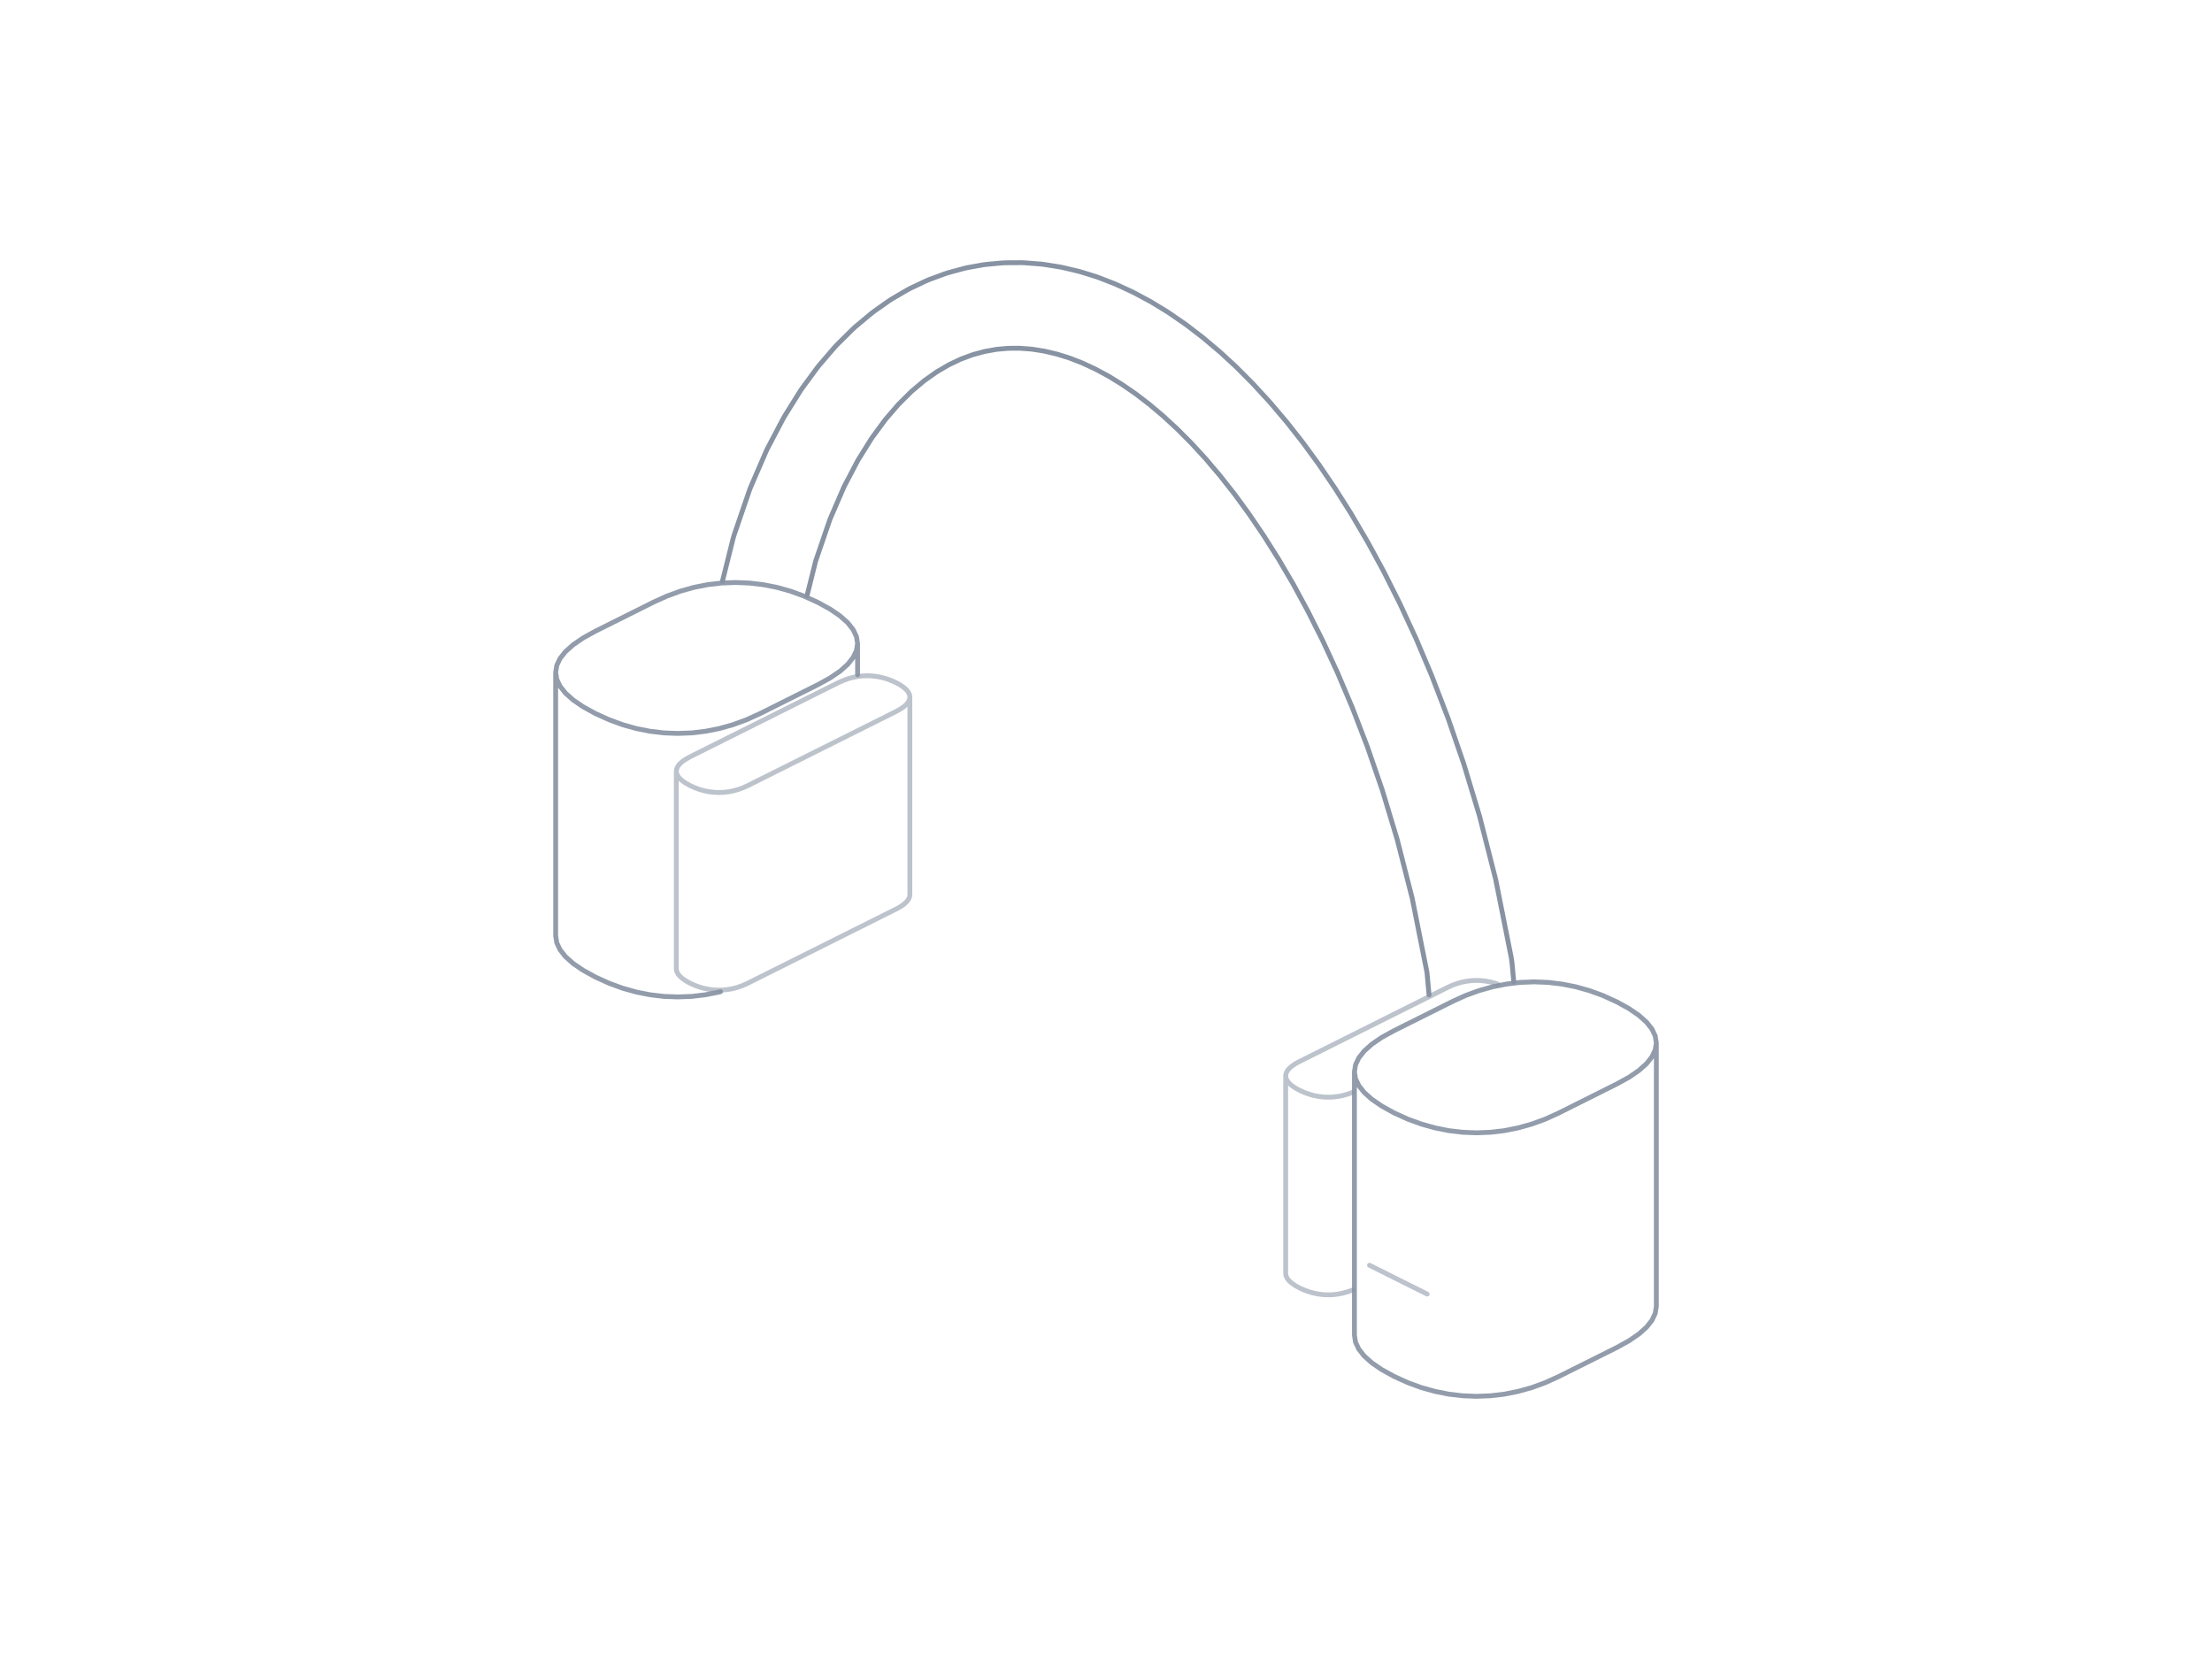
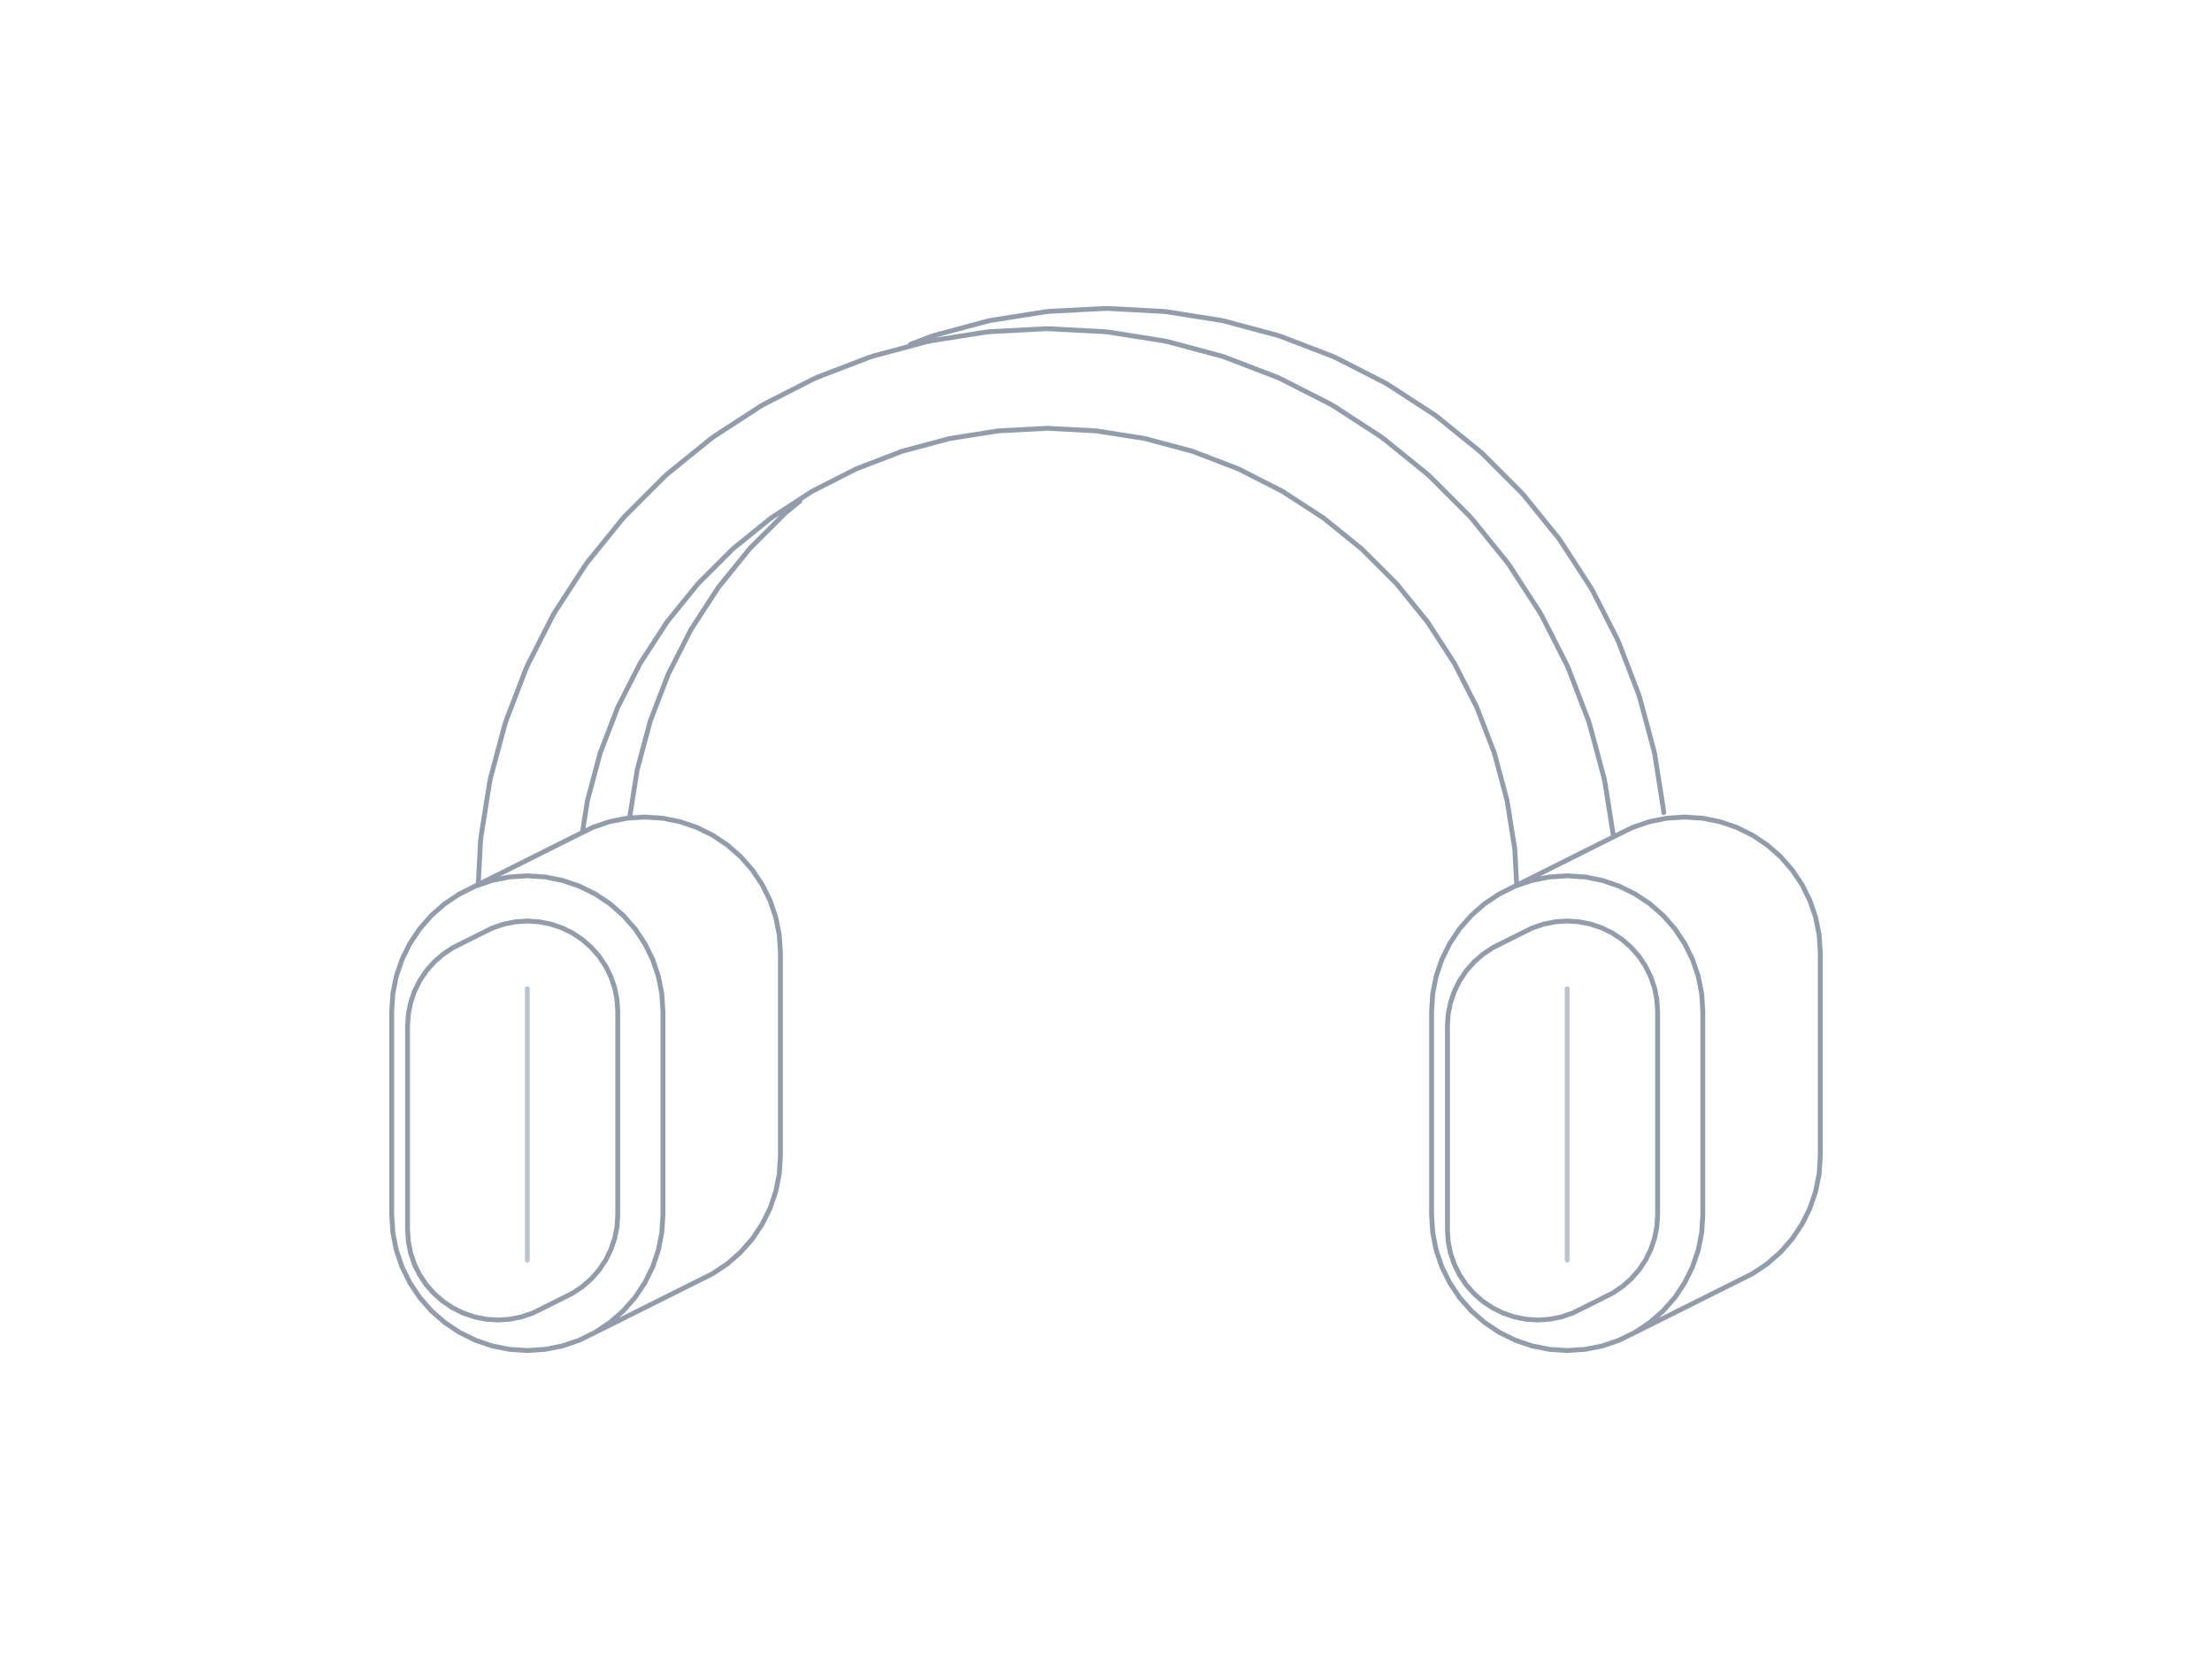
<svg xmlns="http://www.w3.org/2000/svg" viewBox="0 0 480 360" role="img" color="#8792a2" fill="none" stroke="currentColor" stroke-width="1.05" stroke-linecap="round" stroke-linejoin="round">
-   <path vector-effect="non-scaling-stroke" stroke-opacity=".55" d="M188.18,146.63 187.12,146.68 186.06,146.80 185.01,147.01 183.97,147.30 182.94,147.68 181.93,148.13 149.75,164.22 148.84,164.73 148.09,165.24 147.51,165.76 147.09,166.29 146.84,166.81 146.76,167.35 146.76,210.23 146.84,210.76 147.09,211.29 147.51,211.82 148.09,212.34 148.84,212.85 149.75,213.36 149.77,213.36 150.78,213.82 151.80,214.19 152.84,214.49 153.90,214.69 154.95,214.82 156.02,214.86 157.08,214.82 158.13,214.69 159.19,214.49 160.23,214.19 161.25,213.82 162.26,213.36 194.44,197.27 195.36,196.77 196.11,196.26 196.69,195.73 197.11,195.21 197.36,194.68 197.44,194.15 197.44,151.26 197.36,150.73 197.11,150.20 196.69,149.68 196.11,149.16 195.36,148.64 194.44,148.14 194.43,148.13 193.42,147.68 192.39,147.30 191.35,147.01 190.30,146.80 189.24,146.68 188.18,146.63 M197.44,151.26 197.36,151.79 197.11,152.32 196.69,152.85 196.11,153.37 195.36,153.88 194.44,154.39 162.26,170.48 161.25,170.93 160.23,171.31 159.19,171.60 158.13,171.81 157.08,171.93 156.02,171.98 154.95,171.93 153.90,171.81 152.84,171.60 151.80,171.31 150.78,170.93 149.77,170.48 149.75,170.47 148.84,169.96 148.09,169.45 147.51,168.93 147.09,168.41 146.84,167.88 146.76,167.35 M320.41,212.75 319.35,212.79 318.29,212.92 317.24,213.12 316.20,213.42 315.17,213.79 314.16,214.25 281.99,230.34 281.07,230.84 280.32,231.36 279.74,231.88 279.32,232.40 279.07,232.93 278.99,233.46 278.99,276.35 279.07,276.88 279.32,277.41 279.74,277.93 280.32,278.45 281.07,278.97 281.99,279.47 282.00,279.48 283.01,279.94 284.03,280.31 285.08,280.60 286.13,280.81 287.18,280.94 288.25,280.98 289.31,280.94 290.37,280.81 291.42,280.60 292.46,280.31 293.48,279.94 293.56,279.90 M325.00,213.55 324.62,213.42 323.58,213.12 322.53,212.92 321.47,212.79 320.41,212.75 M293.56,237.02 293.48,237.05 292.46,237.42 291.42,237.72 290.37,237.92 289.31,238.05 288.25,238.09 287.18,238.05 286.13,237.92 285.08,237.72 284.03,237.42 283.01,237.05 282.00,236.59 281.99,236.59 281.07,236.08 280.32,235.57 279.74,235.05 279.32,234.52 279.07,233.99 278.99,233.46 M297.18,274.56 309.69,280.81" />
-   <path vector-effect="non-scaling-stroke" stroke-opacity=".9" d="M159.59,126.40 156.57,126.52 153.56,126.87 150.57,127.46 147.62,128.29 144.70,129.36 141.83,130.66 129.10,137.02 126.50,138.46 124.37,139.92 122.71,141.40 121.53,142.89 120.82,144.39 120.58,145.90 120.58,203.08 120.82,204.59 121.53,206.10 122.71,207.59 124.37,209.07 126.50,210.53 129.10,211.96 129.32,212.07 132.19,213.37 135.11,214.44 138.07,215.27 141.05,215.86 144.06,216.22 147.08,216.33 150.10,216.22 153.11,215.86 156.09,215.27 156.35,215.20 M186.09,146.44 186.09,139.65 185.85,138.14 185.14,136.64 183.96,135.14 182.30,133.66 180.17,132.20 177.57,130.77 177.35,130.66 174.48,129.36 171.56,128.29 168.60,127.46 165.61,126.87 162.61,126.52 159.59,126.40 M186.09,139.65 185.85,141.16 185.14,142.66 183.96,144.16 182.30,145.64 180.17,147.09 177.57,148.53 164.84,154.89 161.97,156.19 159.05,157.26 156.09,158.09 153.11,158.68 150.10,159.04 147.08,159.15 144.06,159.04 141.05,158.68 138.07,158.09 135.11,157.26 132.19,156.19 129.32,154.89 129.10,154.78 126.50,153.35 124.37,151.89 122.71,150.41 121.53,148.92 120.82,147.41 120.58,145.90 M332.92,213.06 329.90,213.18 326.89,213.54 323.91,214.13 320.95,214.96 318.03,216.02 315.16,217.33 302.43,223.69 299.83,225.12 297.70,226.58 296.04,228.06 294.86,229.55 294.15,231.06 293.91,232.57 293.91,289.75 294.15,291.26 294.86,292.76 296.04,294.26 297.70,295.74 299.83,297.20 302.43,298.63 302.65,298.74 305.52,300.04 308.44,301.11 311.40,301.93 314.39,302.53 317.39,302.88 320.41,303.00 323.43,302.88 326.44,302.53 329.43,301.93 332.38,301.11 335.30,300.04 338.17,298.74 350.90,292.38 353.50,290.94 355.63,289.48 357.29,288.00 358.47,286.51 359.18,285.00 359.42,283.49 359.42,226.31 359.18,224.80 358.47,223.30 357.29,221.81 355.63,220.33 353.50,218.87 350.90,217.43 350.68,217.33 347.81,216.02 344.89,214.96 341.93,214.13 338.95,213.54 335.94,213.18 332.92,213.06 M359.42,226.31 359.18,227.82 358.47,229.33 357.29,230.82 355.63,232.30 353.50,233.76 350.90,235.19 338.17,241.56 335.30,242.86 332.38,243.92 329.43,244.75 326.44,245.35 323.43,245.70 320.41,245.82 317.39,245.70 314.39,245.35 311.40,244.75 308.44,243.92 305.52,242.86 302.65,241.56 302.43,241.45 299.83,240.01 297.70,238.55 296.04,237.07 294.86,235.58 294.15,234.08 293.91,232.57" />
-   <path vector-effect="non-scaling-stroke" stroke-opacity="1" d="M175.12,129.27 176.99,121.77 180.09,112.71 183.16,105.61 186.19,99.84 189.17,95.06 192.10,91.07 194.98,87.73 197.80,84.93 200.56,82.61 203.26,80.70 205.92,79.15 208.53,77.91 211.11,76.96 213.66,76.27 216.22,75.81 218.77,75.58 221.35,75.57 223.96,75.77 226.60,76.19 229.29,76.82 232.03,77.67 234.81,78.75 237.64,80.06 240.51,81.60 243.43,83.39 246.38,85.42 249.37,87.71 252.39,90.26 255.45,93.08 258.53,96.17 261.63,99.55 264.75,103.23 267.89,107.22 271.05,111.55 274.22,116.22 277.41,121.27 280.61,126.72 283.81,132.63 287.03,139.03 290.25,146.00 293.48,153.63 296.72,162.06 299.96,171.47 303.20,182.21 306.44,194.90 309.65,211.00 310.10,215.89 M328.48,213.00 328.09,208.81 327.95,207.85 324.60,191.03 324.49,190.55 321.14,177.42 321.04,177.04 317.69,165.94 317.58,165.60 314.23,155.86 314.11,155.55 310.76,146.83 310.65,146.54 307.30,138.62 307.17,138.34 303.82,131.10 303.69,130.83 300.34,124.16 300.20,123.89 296.85,117.73 296.70,117.47 293.35,111.75 293.20,111.49 289.84,106.18 289.67,105.92 286.32,100.98 286.14,100.72 282.79,96.13 282.59,95.87 279.24,91.61 279.02,91.35 275.67,87.40 275.43,87.13 272.08,83.48 271.82,83.21 268.47,79.84 268.19,79.56 264.84,76.47 264.52,76.20 261.17,73.37 260.83,73.10 257.48,70.53 257.10,70.26 253.75,67.95 253.34,67.68 249.99,65.63 249.53,65.37 246.18,63.57 245.68,63.32 242.33,61.77 241.79,61.54 238.44,60.24 237.85,60.03 234.50,58.99 233.86,58.82 230.51,58.03 229.82,57.90 226.47,57.37 225.75,57.29 222.40,57.03 221.64,57.00 218.29,57.02 217.50,57.05 214.15,57.36 213.35,57.46 210.00,58.06 209.21,58.24 205.86,59.15 205.07,59.40 201.72,60.63 200.96,60.95 197.61,62.53 196.89,62.91 193.54,64.87 192.87,65.30 189.52,67.67 188.91,68.15 185.55,70.96 184.99,71.48 181.64,74.80 181.14,75.33 177.79,79.23 177.34,79.79 173.99,84.35 173.60,84.94 170.25,90.31 169.91,90.91 166.55,97.30 166.25,97.93 162.90,105.68 162.64,106.35 159.29,116.13 159.07,116.90 156.76,126.16" />
+   <path vector-effect="non-scaling-stroke" stroke-opacity=".55" d="M114.43,273.44 114.43,214.57 M340.08,273.44 340.08,214.57" />
+   <path vector-effect="non-scaling-stroke" stroke-opacity=".9" d="M361.02,176.33 360.93,175.41 359.08,163.74 358.89,162.84 355.83,151.43 355.54,150.55 351.31,139.53 350.94,138.68 345.58,128.16 345.11,127.36 338.68,117.46 338.14,116.71 330.71,107.53 330.09,106.84 321.74,98.49 321.05,97.87 311.87,90.44 311.12,89.90 301.22,83.47 300.42,83.01 289.90,77.64 289.05,77.27 278.03,73.04 277.15,72.75 265.74,69.69 264.84,69.50 253.17,67.65 252.26,67.56 240.46,66.94 239.54,66.94 227.74,67.56 226.83,67.65 215.16,69.50 214.26,69.69 202.85,72.75 201.97,73.04 197.54,74.74 M136.67,177.16 138.29,166.96 141.11,156.45 145.01,146.29 149.95,136.59 155.88,127.46 162.73,119.00 170.42,111.31 173.56,108.76 M350.08,181.23 348.27,169.81 348.04,168.70 344.98,157.30 344.63,156.22 340.40,145.20 339.94,144.16 334.58,133.64 334.01,132.66 327.58,122.76 326.92,121.85 319.49,112.67 318.73,111.83 310.38,103.48 309.54,102.72 300.36,95.29 299.45,94.63 289.54,88.19 288.57,87.63 278.04,82.27 277.01,81.81 265.99,77.58 264.91,77.23 253.51,74.17 252.40,73.94 240.74,72.09 239.61,71.97 227.82,71.35 226.69,71.35 214.90,71.97 213.77,72.09 202.11,73.94 201.01,74.17 189.60,77.23 188.52,77.58 177.50,81.81 176.47,82.27 165.94,87.63 164.97,88.19 155.06,94.63 154.15,95.29 144.97,102.72 144.13,103.48 135.78,111.83 135.02,112.67 127.59,121.85 126.93,122.76 120.50,132.66 119.93,133.64 114.57,144.16 114.11,145.20 109.88,156.22 109.53,157.30 106.47,168.70 106.24,169.81 104.39,181.47 104.27,182.59 103.80,191.54 M126.44,180.24 127.47,173.74 130.23,163.43 134.06,153.46 138.91,143.94 144.72,134.99 151.44,126.69 158.99,119.14 167.29,112.42 176.25,106.60 185.76,101.76 195.73,97.93 206.05,95.17 216.59,93.50 227.26,92.94 237.92,93.50 248.47,95.17 258.78,97.93 268.75,101.76 278.26,106.60 287.22,112.42 295.52,119.14 303.07,126.69 309.79,134.99 315.60,143.94 320.45,153.46 324.28,163.43 327.04,173.74 328.71,184.29 329.10,191.72 M88.94,204.75 87.24,208.20 86.00,211.84 85.25,215.61 85.00,219.45 85.00,263.66 85.25,267.50 86.00,271.27 87.24,274.91 88.94,278.36 91.08,281.56 93.61,284.45 96.50,286.98 99.70,289.12 103.15,290.82 106.79,292.06 110.56,292.81 114.40,293.06 114.46,293.06 118.30,292.81 122.07,292.06 125.71,290.82 129.16,289.12 154.65,276.38 157.85,274.24 160.74,271.70 163.28,268.81 165.41,265.61 167.12,262.16 168.35,258.52 169.10,254.75 169.35,250.91 169.35,206.71 169.10,202.87 168.35,199.10 167.12,195.45 165.41,192.00 163.28,188.81 160.74,185.91 157.85,183.38 154.65,181.24 151.20,179.54 147.56,178.30 143.79,177.55 139.95,177.30 139.89,177.30 136.05,177.55 132.28,178.30 128.64,179.54 125.19,181.24 99.70,193.99 96.50,196.12 93.61,198.66 91.08,201.55 88.94,204.75 M114.46,293.06 118.30,292.81 122.07,292.06 125.71,290.82 129.16,289.12 132.36,286.98 135.25,284.45 137.79,281.56 139.93,278.36 141.63,274.91 142.86,271.27 143.61,267.50 143.86,263.66 143.86,219.45 143.61,215.61 142.86,211.84 141.63,208.20 139.93,204.75 137.79,201.55 135.25,198.66 132.36,196.12 129.16,193.99 125.71,192.29 122.07,191.05 118.30,190.30 114.46,190.05 114.40,190.05 110.56,190.30 106.79,191.05 103.15,192.29 99.70,193.99 96.50,196.12 93.61,198.66 91.08,201.55 88.94,204.75 87.24,208.20 86.00,211.84 85.25,215.61 85.00,219.45 85.00,263.66 85.25,267.50 86.00,271.27 87.24,274.91 88.94,278.36 91.08,281.56 93.61,284.45 96.50,286.98 99.70,289.12 103.15,290.82 106.79,292.06 110.56,292.81 114.40,293.06 114.46,293.06 M92.49,210.71 91.06,212.85 89.93,215.14 89.11,217.57 88.61,220.09 88.44,222.65 88.44,266.83 88.61,269.39 89.11,271.91 89.93,274.34 91.06,276.63 92.49,278.77 94.18,280.69 96.11,282.38 98.24,283.81 100.54,284.94 102.97,285.77 105.48,286.27 108.04,286.44 108.08,286.44 110.64,286.27 113.15,285.77 115.58,284.94 117.88,283.81 124.25,280.62 126.38,279.20 128.31,277.51 130.00,275.58 131.43,273.45 132.56,271.15 133.39,268.72 133.89,266.21 134.05,263.65 134.05,219.46 133.89,216.90 133.39,214.39 132.56,211.96 131.43,209.66 130.00,207.53 128.31,205.60 126.38,203.91 124.25,202.48 121.95,201.35 119.53,200.53 117.01,200.03 114.45,199.86 114.41,199.86 111.85,200.03 109.34,200.53 106.91,201.35 104.61,202.48 98.24,205.67 96.11,207.10 94.18,208.79 92.49,210.71 M312.88,208.20 311.65,211.84 310.90,215.61 310.65,219.45 310.65,263.66 310.90,267.50 311.65,271.27 312.88,274.91 314.59,278.36 316.72,281.56 319.26,284.45 322.15,286.98 325.35,289.12 328.80,290.82 332.44,292.06 336.21,292.81 340.05,293.06 340.11,293.06 343.95,292.81 347.72,292.06 351.36,290.82 354.81,289.12 380.30,276.38 383.50,274.24 386.39,271.70 388.92,268.81 391.06,265.61 392.76,262.16 394.00,258.52 394.75,254.75 395.00,250.91 395.00,206.71 394.75,202.87 394.00,199.10 392.76,195.45 391.06,192.00 388.92,188.81 386.39,185.91 383.50,183.38 380.30,181.24 376.85,179.54 373.21,178.30 369.44,177.55 365.60,177.30 365.54,177.30 361.70,177.55 357.93,178.30 354.29,179.54 350.84,181.24 325.35,193.99 322.15,196.12 319.26,198.66 316.72,201.55 314.59,204.75 312.88,208.20 M340.11,293.06 343.95,292.81 347.72,292.06 351.36,290.82 354.81,289.12 358.01,286.98 360.90,284.45 363.44,281.56 365.57,278.36 367.27,274.91 368.51,271.27 369.26,267.50 369.51,263.66 369.51,219.45 369.26,215.61 368.51,211.84 367.27,208.20 365.57,204.75 363.44,201.55 360.90,198.66 358.01,196.12 354.81,193.99 351.36,192.29 347.72,191.05 343.95,190.30 340.11,190.05 340.05,190.05 336.21,190.30 332.44,191.05 328.80,192.29 325.35,193.99 322.15,196.12 319.26,198.66 316.72,201.55 314.59,204.75 312.88,208.20 311.65,211.84 310.90,215.61 310.65,219.45 310.65,263.66 310.90,267.50 311.65,271.27 312.88,274.91 314.59,278.36 316.72,281.56 319.26,284.45 322.15,286.98 325.35,289.12 328.80,290.82 332.44,292.06 336.21,292.81 340.05,293.06 340.11,293.06 M318.14,210.71 316.71,212.85 315.58,215.14 314.75,217.57 314.25,220.09 314.09,222.65 314.09,266.83 314.25,269.39 314.75,271.91 315.58,274.34 316.71,276.63 318.14,278.77 319.83,280.69 321.75,282.38 323.89,283.81 326.19,284.94 328.61,285.77 331.13,286.27 333.69,286.44 333.73,286.44 336.28,286.27 338.80,285.77 341.23,284.94 343.53,283.81 349.90,280.62 352.03,279.20 353.96,277.51 355.65,275.58 357.07,273.45 358.21,271.15 359.03,268.72 359.53,266.21 359.70,263.65 359.70,219.46 359.53,216.90 359.03,214.39 358.21,211.96 357.07,209.66 355.65,207.53 353.96,205.60 352.03,203.91 349.90,202.48 347.60,201.35 345.17,200.53 342.66,200.03 340.10,199.86 340.06,199.86 337.50,200.03 334.99,200.53 332.56,201.35 330.26,202.48 323.89,205.67 321.75,207.10 319.83,208.79 318.14,210.71" />
</svg>
